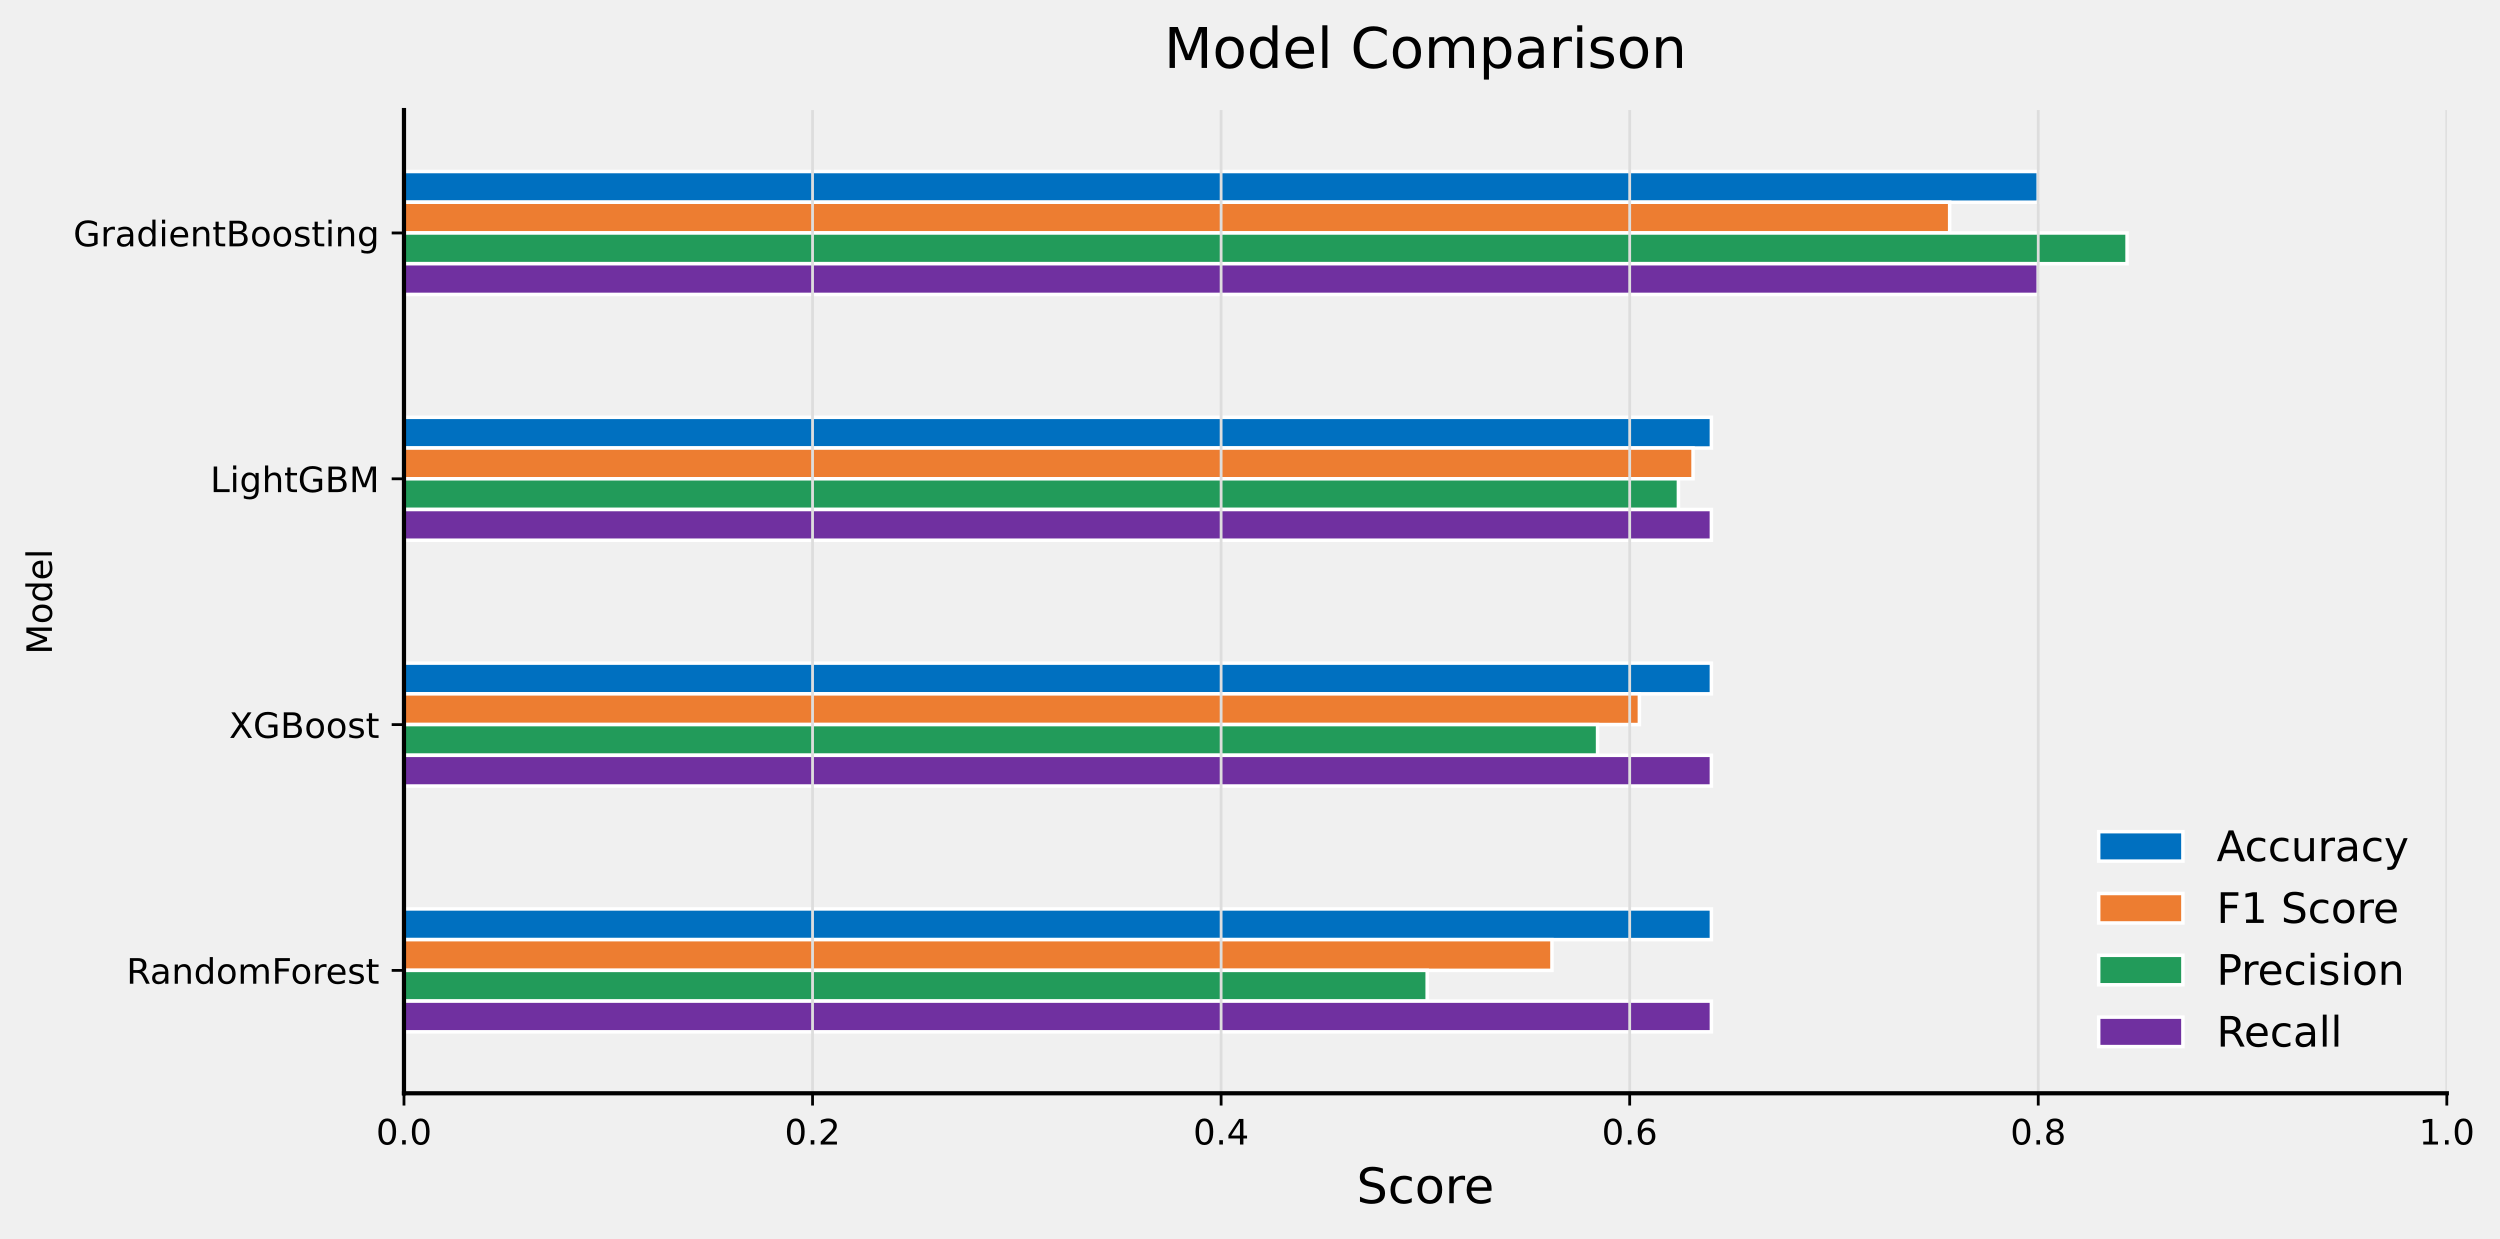
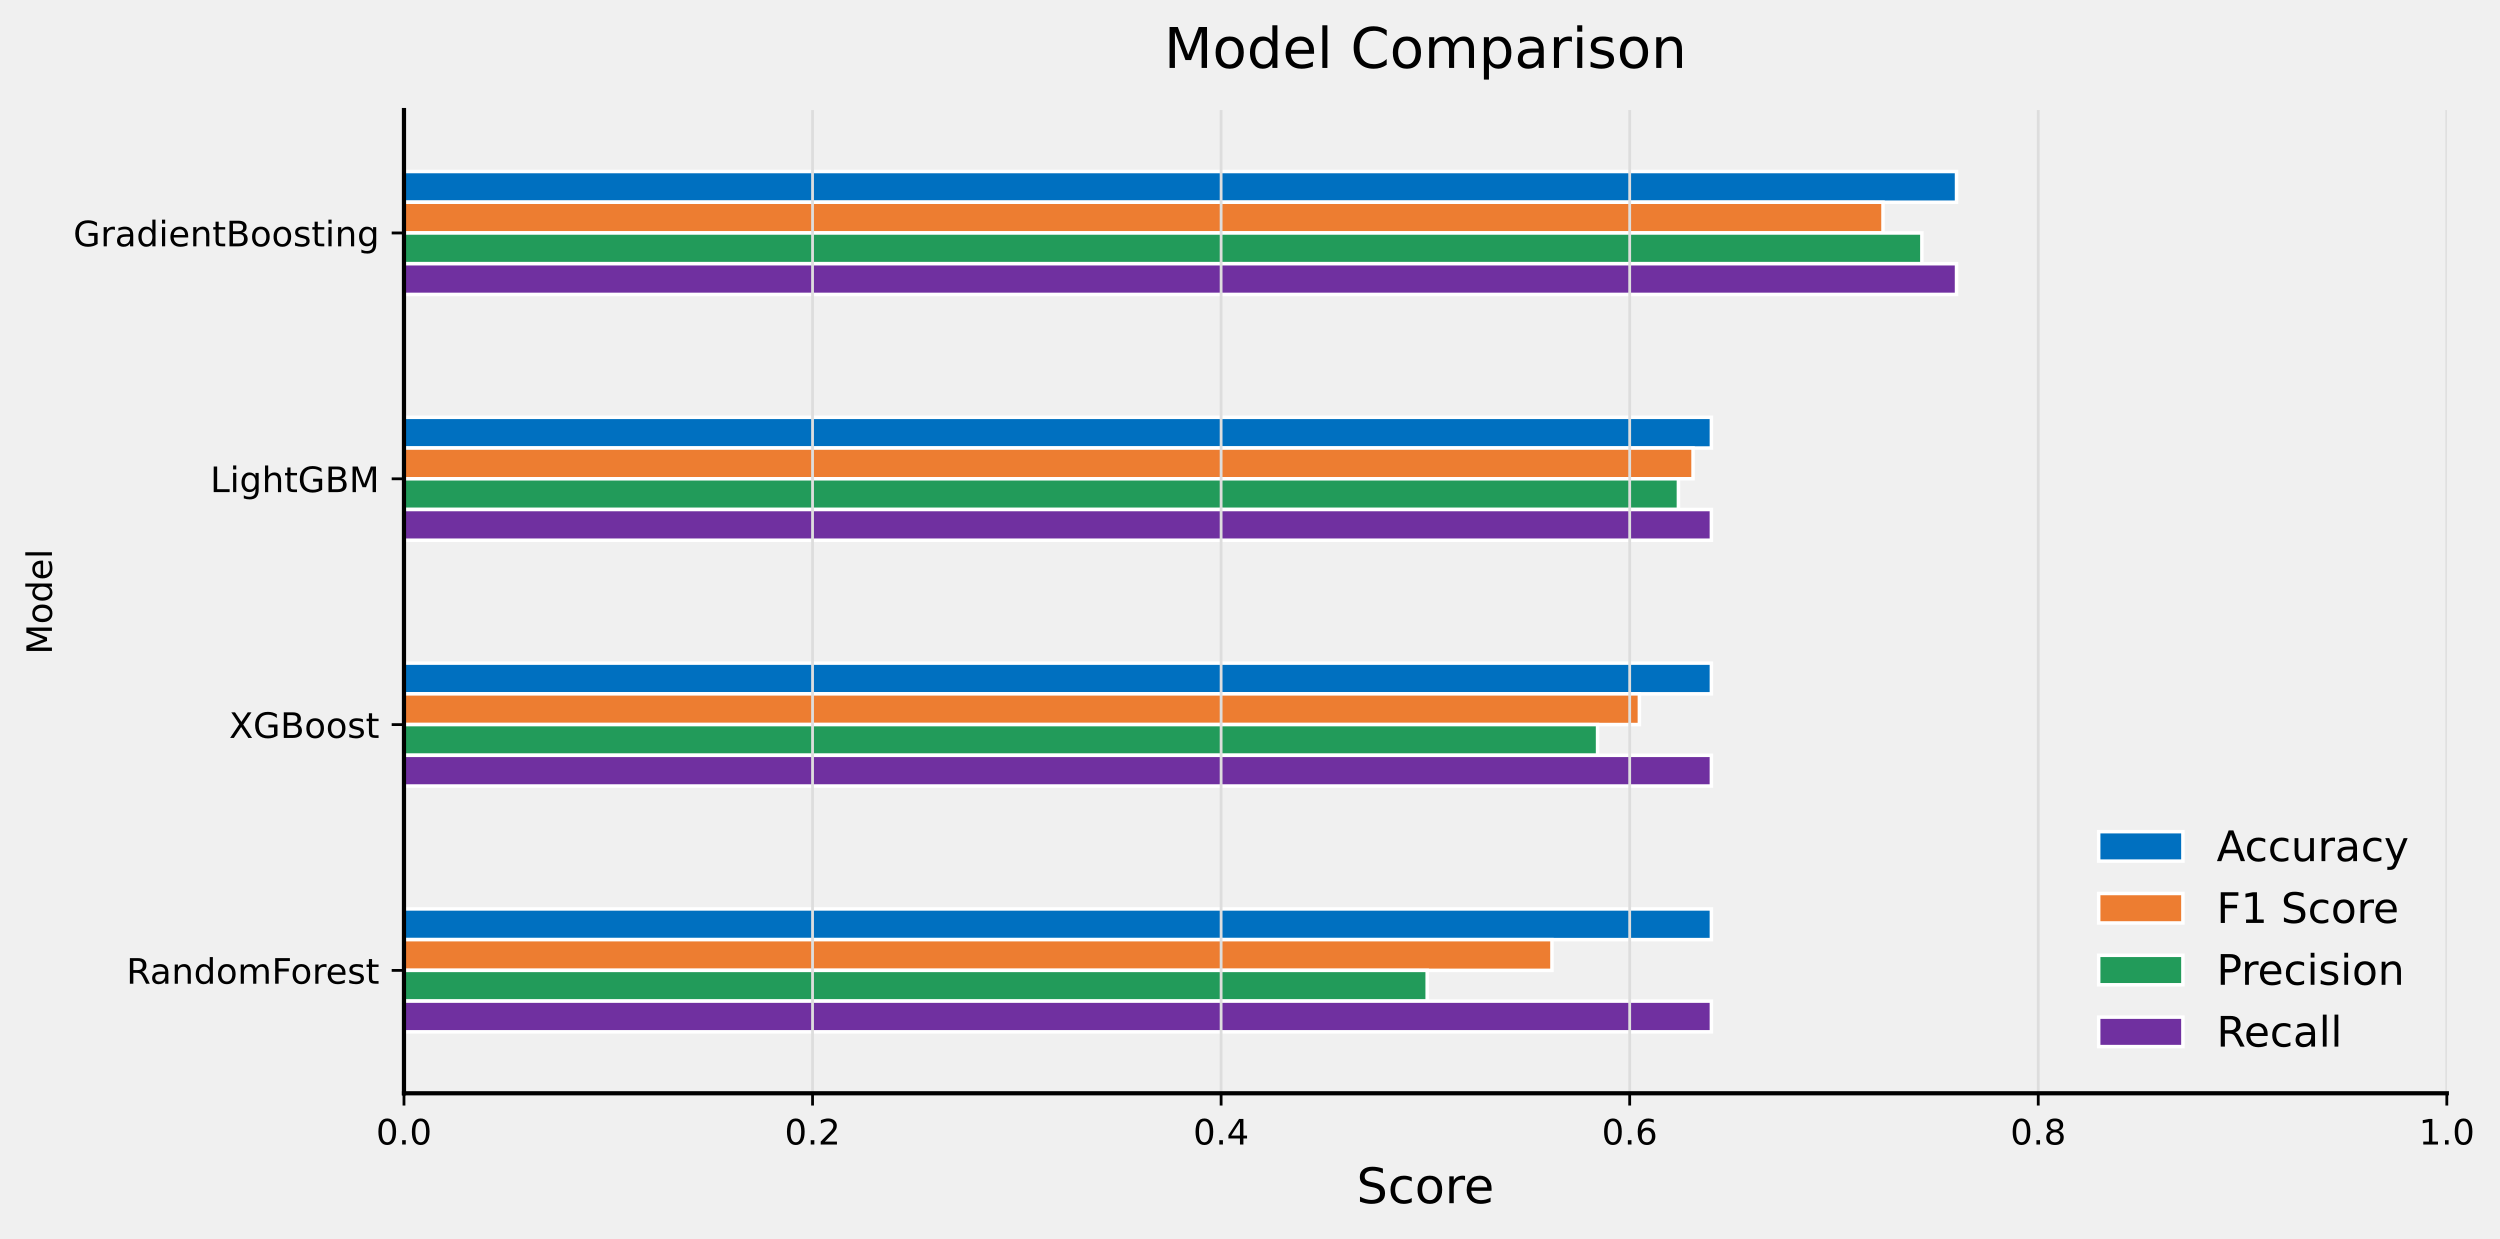
<svg xmlns="http://www.w3.org/2000/svg" xmlns:xlink="http://www.w3.org/1999/xlink" width="712.257pt" height="352.905pt" viewBox="0 0 712.257 352.905" version="1.1">
  <defs>
    <style type="text/css">*{stroke-linejoin: round; stroke-linecap: butt}</style>
  </defs>
  <g id="figure_1">
    <g id="patch_1">
      <path d="M 0 352.905  L 712.257 352.905  L 712.257 0  L 0 0  L 0 352.905  z " style="fill: none" />
    </g>
    <g id="axes_1">
      <g id="patch_2">
        <path d="M 115.095 311.478  L 697.105 311.478  L 697.105 31.358  L 115.095 31.358  L 115.095 311.478  z " style="fill: none" />
      </g>
      <g id="patch_3">
-         <path d="M 115.095 48.865  L 580.703 48.865  L 580.703 57.619  L 115.095 57.619  z " clip-path="url(#p5ecf45a2e2)" style="fill: #0070c0; stroke: #ffffff; stroke-linejoin: miter" />
+         <path d="M 115.095 48.865  L 557.423 48.865  L 557.423 57.619  L 115.095 57.619  z " clip-path="url(#p3039f37ce7)" style="fill: #0070c0; stroke: #ffffff; stroke-linejoin: miter" />
      </g>
      <g id="patch_4">
-         <path d="M 115.095 118.895  L 487.582 118.895  L 487.582 127.649  L 115.095 127.649  z " clip-path="url(#p5ecf45a2e2)" style="fill: #0070c0; stroke: #ffffff; stroke-linejoin: miter" />
+         <path d="M 115.095 118.895  L 487.582 118.895  L 487.582 127.649  L 115.095 127.649  z " clip-path="url(#p3039f37ce7)" style="fill: #0070c0; stroke: #ffffff; stroke-linejoin: miter" />
      </g>
      <g id="patch_5">
-         <path d="M 115.095 188.925  L 487.582 188.925  L 487.582 197.679  L 115.095 197.679  z " clip-path="url(#p5ecf45a2e2)" style="fill: #0070c0; stroke: #ffffff; stroke-linejoin: miter" />
+         <path d="M 115.095 188.925  L 487.582 188.925  L 487.582 197.679  L 115.095 197.679  z " clip-path="url(#p3039f37ce7)" style="fill: #0070c0; stroke: #ffffff; stroke-linejoin: miter" />
      </g>
      <g id="patch_6">
-         <path d="M 115.095 258.955  L 487.582 258.955  L 487.582 267.709  L 115.095 267.709  z " clip-path="url(#p5ecf45a2e2)" style="fill: #0070c0; stroke: #ffffff; stroke-linejoin: miter" />
+         <path d="M 115.095 258.955  L 487.582 258.955  L 487.582 267.709  L 115.095 267.709  z " clip-path="url(#p3039f37ce7)" style="fill: #0070c0; stroke: #ffffff; stroke-linejoin: miter" />
      </g>
      <g id="patch_7">
-         <path d="M 115.095 57.619  L 555.467 57.619  L 555.467 66.373  L 115.095 66.373  z " clip-path="url(#p5ecf45a2e2)" style="fill: #ed7d31; stroke: #ffffff; stroke-linejoin: miter" />
+         <path d="M 115.095 57.619  L 536.471 57.619  L 536.471 66.373  L 115.095 66.373  z " clip-path="url(#p3039f37ce7)" style="fill: #ed7d31; stroke: #ffffff; stroke-linejoin: miter" />
      </g>
      <g id="patch_8">
-         <path d="M 115.095 127.649  L 482.355 127.649  L 482.355 136.403  L 115.095 136.403  z " clip-path="url(#p5ecf45a2e2)" style="fill: #ed7d31; stroke: #ffffff; stroke-linejoin: miter" />
+         <path d="M 115.095 127.649  L 482.355 127.649  L 482.355 136.403  L 115.095 136.403  z " clip-path="url(#p3039f37ce7)" style="fill: #ed7d31; stroke: #ffffff; stroke-linejoin: miter" />
      </g>
      <g id="patch_9">
-         <path d="M 115.095 197.679  L 467.069 197.679  L 467.069 206.433  L 115.095 206.433  z " clip-path="url(#p5ecf45a2e2)" style="fill: #ed7d31; stroke: #ffffff; stroke-linejoin: miter" />
+         <path d="M 115.095 197.679  L 467.069 197.679  L 467.069 206.433  L 115.095 206.433  z " clip-path="url(#p3039f37ce7)" style="fill: #ed7d31; stroke: #ffffff; stroke-linejoin: miter" />
      </g>
      <g id="patch_10">
-         <path d="M 115.095 267.709  L 442.157 267.709  L 442.157 276.462  L 115.095 276.462  z " clip-path="url(#p5ecf45a2e2)" style="fill: #ed7d31; stroke: #ffffff; stroke-linejoin: miter" />
+         <path d="M 115.095 267.709  L 442.157 267.709  L 442.157 276.462  L 115.095 276.462  z " clip-path="url(#p3039f37ce7)" style="fill: #ed7d31; stroke: #ffffff; stroke-linejoin: miter" />
      </g>
      <g id="patch_11">
-         <path d="M 115.095 66.373  L 606.008 66.373  L 606.008 75.126  L 115.095 75.126  z " clip-path="url(#p5ecf45a2e2)" style="fill: #229b5a; stroke: #ffffff; stroke-linejoin: miter" />
+         <path d="M 115.095 66.373  L 547.546 66.373  L 547.546 75.126  L 115.095 75.126  z " clip-path="url(#p3039f37ce7)" style="fill: #229b5a; stroke: #ffffff; stroke-linejoin: miter" />
      </g>
      <g id="patch_12">
-         <path d="M 115.095 136.403  L 478.188 136.403  L 478.188 145.156  L 115.095 145.156  z " clip-path="url(#p5ecf45a2e2)" style="fill: #229b5a; stroke: #ffffff; stroke-linejoin: miter" />
+         <path d="M 115.095 136.403  L 478.188 136.403  L 478.188 145.156  L 115.095 145.156  z " clip-path="url(#p3039f37ce7)" style="fill: #229b5a; stroke: #ffffff; stroke-linejoin: miter" />
      </g>
      <g id="patch_13">
-         <path d="M 115.095 206.433  L 455.155 206.433  L 455.155 215.186  L 115.095 215.186  z " clip-path="url(#p5ecf45a2e2)" style="fill: #229b5a; stroke: #ffffff; stroke-linejoin: miter" />
+         <path d="M 115.095 206.433  L 455.155 206.433  L 455.155 215.186  L 115.095 215.186  z " clip-path="url(#p3039f37ce7)" style="fill: #229b5a; stroke: #ffffff; stroke-linejoin: miter" />
      </g>
      <g id="patch_14">
-         <path d="M 115.095 276.462  L 406.606 276.462  L 406.606 285.216  L 115.095 285.216  z " clip-path="url(#p5ecf45a2e2)" style="fill: #229b5a; stroke: #ffffff; stroke-linejoin: miter" />
+         <path d="M 115.095 276.462  L 406.606 276.462  L 406.606 285.216  L 115.095 285.216  z " clip-path="url(#p3039f37ce7)" style="fill: #229b5a; stroke: #ffffff; stroke-linejoin: miter" />
      </g>
      <g id="patch_15">
-         <path d="M 115.095 75.126  L 580.703 75.126  L 580.703 83.88  L 115.095 83.88  z " clip-path="url(#p5ecf45a2e2)" style="fill: #7030a0; stroke: #ffffff; stroke-linejoin: miter" />
+         <path d="M 115.095 75.126  L 557.423 75.126  L 557.423 83.88  L 115.095 83.88  z " clip-path="url(#p3039f37ce7)" style="fill: #7030a0; stroke: #ffffff; stroke-linejoin: miter" />
      </g>
      <g id="patch_16">
-         <path d="M 115.095 145.156  L 487.582 145.156  L 487.582 153.91  L 115.095 153.91  z " clip-path="url(#p5ecf45a2e2)" style="fill: #7030a0; stroke: #ffffff; stroke-linejoin: miter" />
+         <path d="M 115.095 145.156  L 487.582 145.156  L 487.582 153.91  L 115.095 153.91  z " clip-path="url(#p3039f37ce7)" style="fill: #7030a0; stroke: #ffffff; stroke-linejoin: miter" />
      </g>
      <g id="patch_17">
-         <path d="M 115.095 215.186  L 487.582 215.186  L 487.582 223.94  L 115.095 223.94  z " clip-path="url(#p5ecf45a2e2)" style="fill: #7030a0; stroke: #ffffff; stroke-linejoin: miter" />
+         <path d="M 115.095 215.186  L 487.582 215.186  L 487.582 223.94  L 115.095 223.94  z " clip-path="url(#p3039f37ce7)" style="fill: #7030a0; stroke: #ffffff; stroke-linejoin: miter" />
      </g>
      <g id="patch_18">
-         <path d="M 115.095 285.216  L 487.582 285.216  L 487.582 293.97  L 115.095 293.97  z " clip-path="url(#p5ecf45a2e2)" style="fill: #7030a0; stroke: #ffffff; stroke-linejoin: miter" />
+         <path d="M 115.095 285.216  L 487.582 285.216  L 487.582 293.97  L 115.095 293.97  z " clip-path="url(#p3039f37ce7)" style="fill: #7030a0; stroke: #ffffff; stroke-linejoin: miter" />
      </g>
      <g id="matplotlib.axis_1">
        <g id="xtick_1">
          <g id="line2d_1">
-             <path d="M 115.095 311.478  L 115.095 31.358  " clip-path="url(#p5ecf45a2e2)" style="fill: none; stroke: #dddddd; stroke-width: 0.8; stroke-linecap: square" />
+             <path d="M 115.095 311.478  L 115.095 31.358  " clip-path="url(#p3039f37ce7)" style="fill: none; stroke: #dddddd; stroke-width: 0.8; stroke-linecap: square" />
          </g>
          <g id="line2d_2">
            <defs>
-               <path id="m6cc9270e04" d="M 0 0  L 0 3.5  " style="stroke: #000000; stroke-width: 0.8" />
-             </defs>
-             <g>
-               <use xlink:href="#m6cc9270e04" x="115.095" y="311.478" style="stroke: #000000; stroke-width: 0.8" />
+               <path id="m4740cee146" d="M 0 0  L 0 3.5  " style="stroke: #000000; stroke-width: 0.8" />
+             </defs>
+             <g>
+               <use xlink:href="#m4740cee146" x="115.095" y="311.478" style="stroke: #000000; stroke-width: 0.8" />
            </g>
          </g>
          <g id="text_1">
            <g transform="translate(107.1437 326.0759) scale(0.1 -0.1)">
              <defs>
                <path id="DejaVuSans-30" d="M 2034 4250  Q 1547 4250 1301 3770  Q 1056 3291 1056 2328  Q 1056 1369 1301 889  Q 1547 409 2034 409  Q 2525 409 2770 889  Q 3016 1369 3016 2328  Q 3016 3291 2770 3770  Q 2525 4250 2034 4250  z M 2034 4750  Q 2819 4750 3233 4129  Q 3647 3509 3647 2328  Q 3647 1150 3233 529  Q 2819 -91 2034 -91  Q 1250 -91 836 529  Q 422 1150 422 2328  Q 422 3509 836 4129  Q 1250 4750 2034 4750  z " transform="scale(0.015625)" />
                <path id="DejaVuSans-2e" d="M 684 794  L 1344 794  L 1344 0  L 684 0  L 684 794  z " transform="scale(0.015625)" />
              </defs>
              <use xlink:href="#DejaVuSans-30" />
              <use xlink:href="#DejaVuSans-2e" transform="translate(63.62305 0)" />
              <use xlink:href="#DejaVuSans-30" transform="translate(95.41016 0)" />
            </g>
          </g>
        </g>
        <g id="xtick_2">
          <g id="line2d_3">
-             <path d="M 231.497 311.478  L 231.497 31.358  " clip-path="url(#p5ecf45a2e2)" style="fill: none; stroke: #dddddd; stroke-width: 0.8; stroke-linecap: square" />
+             <path d="M 231.497 311.478  L 231.497 31.358  " clip-path="url(#p3039f37ce7)" style="fill: none; stroke: #dddddd; stroke-width: 0.8; stroke-linecap: square" />
          </g>
          <g id="line2d_4">
            <g>
-               <use xlink:href="#m6cc9270e04" x="231.497" y="311.478" style="stroke: #000000; stroke-width: 0.8" />
+               <use xlink:href="#m4740cee146" x="231.497" y="311.478" style="stroke: #000000; stroke-width: 0.8" />
            </g>
          </g>
          <g id="text_2">
            <g transform="translate(223.5457 326.0759) scale(0.1 -0.1)">
              <defs>
                <path id="DejaVuSans-32" d="M 1228 531  L 3431 531  L 3431 0  L 469 0  L 469 531  Q 828 903 1448 1529  Q 2069 2156 2228 2338  Q 2531 2678 2651 2914  Q 2772 3150 2772 3378  Q 2772 3750 2511 3984  Q 2250 4219 1831 4219  Q 1534 4219 1204 4116  Q 875 4013 500 3803  L 500 4441  Q 881 4594 1212 4672  Q 1544 4750 1819 4750  Q 2544 4750 2975 4387  Q 3406 4025 3406 3419  Q 3406 3131 3298 2873  Q 3191 2616 2906 2266  Q 2828 2175 2409 1742  Q 1991 1309 1228 531  z " transform="scale(0.015625)" />
              </defs>
              <use xlink:href="#DejaVuSans-30" />
              <use xlink:href="#DejaVuSans-2e" transform="translate(63.62305 0)" />
              <use xlink:href="#DejaVuSans-32" transform="translate(95.41016 0)" />
            </g>
          </g>
        </g>
        <g id="xtick_3">
          <g id="line2d_5">
-             <path d="M 347.899 311.478  L 347.899 31.358  " clip-path="url(#p5ecf45a2e2)" style="fill: none; stroke: #dddddd; stroke-width: 0.8; stroke-linecap: square" />
+             <path d="M 347.899 311.478  L 347.899 31.358  " clip-path="url(#p3039f37ce7)" style="fill: none; stroke: #dddddd; stroke-width: 0.8; stroke-linecap: square" />
          </g>
          <g id="line2d_6">
            <g>
-               <use xlink:href="#m6cc9270e04" x="347.899" y="311.478" style="stroke: #000000; stroke-width: 0.8" />
+               <use xlink:href="#m4740cee146" x="347.899" y="311.478" style="stroke: #000000; stroke-width: 0.8" />
            </g>
          </g>
          <g id="text_3">
            <g transform="translate(339.9477 326.0759) scale(0.1 -0.1)">
              <defs>
                <path id="DejaVuSans-34" d="M 2419 4116  L 825 1625  L 2419 1625  L 2419 4116  z M 2253 4666  L 3047 4666  L 3047 1625  L 3713 1625  L 3713 1100  L 3047 1100  L 3047 0  L 2419 0  L 2419 1100  L 313 1100  L 313 1709  L 2253 4666  z " transform="scale(0.015625)" />
              </defs>
              <use xlink:href="#DejaVuSans-30" />
              <use xlink:href="#DejaVuSans-2e" transform="translate(63.62305 0)" />
              <use xlink:href="#DejaVuSans-34" transform="translate(95.41016 0)" />
            </g>
          </g>
        </g>
        <g id="xtick_4">
          <g id="line2d_7">
-             <path d="M 464.301 311.478  L 464.301 31.358  " clip-path="url(#p5ecf45a2e2)" style="fill: none; stroke: #dddddd; stroke-width: 0.8; stroke-linecap: square" />
+             <path d="M 464.301 311.478  L 464.301 31.358  " clip-path="url(#p3039f37ce7)" style="fill: none; stroke: #dddddd; stroke-width: 0.8; stroke-linecap: square" />
          </g>
          <g id="line2d_8">
            <g>
-               <use xlink:href="#m6cc9270e04" x="464.301" y="311.478" style="stroke: #000000; stroke-width: 0.8" />
+               <use xlink:href="#m4740cee146" x="464.301" y="311.478" style="stroke: #000000; stroke-width: 0.8" />
            </g>
          </g>
          <g id="text_4">
            <g transform="translate(456.3497 326.0759) scale(0.1 -0.1)">
              <defs>
                <path id="DejaVuSans-36" d="M 2113 2584  Q 1688 2584 1439 2293  Q 1191 2003 1191 1497  Q 1191 994 1439 701  Q 1688 409 2113 409  Q 2538 409 2786 701  Q 3034 994 3034 1497  Q 3034 2003 2786 2293  Q 2538 2584 2113 2584  z M 3366 4563  L 3366 3988  Q 3128 4100 2886 4159  Q 2644 4219 2406 4219  Q 1781 4219 1451 3797  Q 1122 3375 1075 2522  Q 1259 2794 1537 2939  Q 1816 3084 2150 3084  Q 2853 3084 3261 2657  Q 3669 2231 3669 1497  Q 3669 778 3244 343  Q 2819 -91 2113 -91  Q 1303 -91 875 529  Q 447 1150 447 2328  Q 447 3434 972 4092  Q 1497 4750 2381 4750  Q 2619 4750 2861 4703  Q 3103 4656 3366 4563  z " transform="scale(0.015625)" />
              </defs>
              <use xlink:href="#DejaVuSans-30" />
              <use xlink:href="#DejaVuSans-2e" transform="translate(63.62305 0)" />
              <use xlink:href="#DejaVuSans-36" transform="translate(95.41016 0)" />
            </g>
          </g>
        </g>
        <g id="xtick_5">
          <g id="line2d_9">
-             <path d="M 580.703 311.478  L 580.703 31.358  " clip-path="url(#p5ecf45a2e2)" style="fill: none; stroke: #dddddd; stroke-width: 0.8; stroke-linecap: square" />
+             <path d="M 580.703 311.478  L 580.703 31.358  " clip-path="url(#p3039f37ce7)" style="fill: none; stroke: #dddddd; stroke-width: 0.8; stroke-linecap: square" />
          </g>
          <g id="line2d_10">
            <g>
-               <use xlink:href="#m6cc9270e04" x="580.703" y="311.478" style="stroke: #000000; stroke-width: 0.8" />
+               <use xlink:href="#m4740cee146" x="580.703" y="311.478" style="stroke: #000000; stroke-width: 0.8" />
            </g>
          </g>
          <g id="text_5">
            <g transform="translate(572.7518 326.0759) scale(0.1 -0.1)">
              <defs>
                <path id="DejaVuSans-38" d="M 2034 2216  Q 1584 2216 1326 1975  Q 1069 1734 1069 1313  Q 1069 891 1326 650  Q 1584 409 2034 409  Q 2484 409 2743 651  Q 3003 894 3003 1313  Q 3003 1734 2745 1975  Q 2488 2216 2034 2216  z M 1403 2484  Q 997 2584 770 2862  Q 544 3141 544 3541  Q 544 4100 942 4425  Q 1341 4750 2034 4750  Q 2731 4750 3128 4425  Q 3525 4100 3525 3541  Q 3525 3141 3298 2862  Q 3072 2584 2669 2484  Q 3125 2378 3379 2068  Q 3634 1759 3634 1313  Q 3634 634 3220 271  Q 2806 -91 2034 -91  Q 1263 -91 848 271  Q 434 634 434 1313  Q 434 1759 690 2068  Q 947 2378 1403 2484  z M 1172 3481  Q 1172 3119 1398 2916  Q 1625 2713 2034 2713  Q 2441 2713 2670 2916  Q 2900 3119 2900 3481  Q 2900 3844 2670 4047  Q 2441 4250 2034 4250  Q 1625 4250 1398 4047  Q 1172 3844 1172 3481  z " transform="scale(0.015625)" />
              </defs>
              <use xlink:href="#DejaVuSans-30" />
              <use xlink:href="#DejaVuSans-2e" transform="translate(63.62305 0)" />
              <use xlink:href="#DejaVuSans-38" transform="translate(95.41016 0)" />
            </g>
          </g>
        </g>
        <g id="xtick_6">
          <g id="line2d_11">
-             <path d="M 697.105 311.478  L 697.105 31.358  " clip-path="url(#p5ecf45a2e2)" style="fill: none; stroke: #dddddd; stroke-width: 0.8; stroke-linecap: square" />
+             <path d="M 697.105 311.478  L 697.105 31.358  " clip-path="url(#p3039f37ce7)" style="fill: none; stroke: #dddddd; stroke-width: 0.8; stroke-linecap: square" />
          </g>
          <g id="line2d_12">
            <g>
-               <use xlink:href="#m6cc9270e04" x="697.105" y="311.478" style="stroke: #000000; stroke-width: 0.8" />
+               <use xlink:href="#m4740cee146" x="697.105" y="311.478" style="stroke: #000000; stroke-width: 0.8" />
            </g>
          </g>
          <g id="text_6">
            <g transform="translate(689.1537 326.0759) scale(0.1 -0.1)">
              <defs>
                <path id="DejaVuSans-31" d="M 794 531  L 1825 531  L 1825 4091  L 703 3866  L 703 4441  L 1819 4666  L 2450 4666  L 2450 531  L 3481 531  L 3481 0  L 794 0  L 794 531  z " transform="scale(0.015625)" />
              </defs>
              <use xlink:href="#DejaVuSans-31" />
              <use xlink:href="#DejaVuSans-2e" transform="translate(63.62305 0)" />
              <use xlink:href="#DejaVuSans-30" transform="translate(95.41016 0)" />
            </g>
          </g>
        </g>
        <g id="text_7">
          <g transform="translate(386.497 342.7934) scale(0.14 -0.14)">
            <defs>
              <path id="DejaVuSans-53" d="M 3425 4513  L 3425 3897  Q 3066 4069 2747 4153  Q 2428 4238 2131 4238  Q 1616 4238 1336 4038  Q 1056 3838 1056 3469  Q 1056 3159 1242 3001  Q 1428 2844 1947 2747  L 2328 2669  Q 3034 2534 3370 2195  Q 3706 1856 3706 1288  Q 3706 609 3251 259  Q 2797 -91 1919 -91  Q 1588 -91 1214 -16  Q 841 59 441 206  L 441 856  Q 825 641 1194 531  Q 1563 422 1919 422  Q 2459 422 2753 634  Q 3047 847 3047 1241  Q 3047 1584 2836 1778  Q 2625 1972 2144 2069  L 1759 2144  Q 1053 2284 737 2584  Q 422 2884 422 3419  Q 422 4038 858 4394  Q 1294 4750 2059 4750  Q 2388 4750 2728 4690  Q 3069 4631 3425 4513  z " transform="scale(0.015625)" />
              <path id="DejaVuSans-63" d="M 3122 3366  L 3122 2828  Q 2878 2963 2633 3030  Q 2388 3097 2138 3097  Q 1578 3097 1268 2742  Q 959 2388 959 1747  Q 959 1106 1268 751  Q 1578 397 2138 397  Q 2388 397 2633 464  Q 2878 531 3122 666  L 3122 134  Q 2881 22 2623 -34  Q 2366 -91 2075 -91  Q 1284 -91 818 406  Q 353 903 353 1747  Q 353 2603 823 3093  Q 1294 3584 2113 3584  Q 2378 3584 2631 3529  Q 2884 3475 3122 3366  z " transform="scale(0.015625)" />
              <path id="DejaVuSans-6f" d="M 1959 3097  Q 1497 3097 1228 2736  Q 959 2375 959 1747  Q 959 1119 1226 758  Q 1494 397 1959 397  Q 2419 397 2687 759  Q 2956 1122 2956 1747  Q 2956 2369 2687 2733  Q 2419 3097 1959 3097  z M 1959 3584  Q 2709 3584 3137 3096  Q 3566 2609 3566 1747  Q 3566 888 3137 398  Q 2709 -91 1959 -91  Q 1206 -91 779 398  Q 353 888 353 1747  Q 353 2609 779 3096  Q 1206 3584 1959 3584  z " transform="scale(0.015625)" />
              <path id="DejaVuSans-72" d="M 2631 2963  Q 2534 3019 2420 3045  Q 2306 3072 2169 3072  Q 1681 3072 1420 2755  Q 1159 2438 1159 1844  L 1159 0  L 581 0  L 581 3500  L 1159 3500  L 1159 2956  Q 1341 3275 1631 3429  Q 1922 3584 2338 3584  Q 2397 3584 2469 3576  Q 2541 3569 2628 3553  L 2631 2963  z " transform="scale(0.015625)" />
              <path id="DejaVuSans-65" d="M 3597 1894  L 3597 1613  L 953 1613  Q 991 1019 1311 708  Q 1631 397 2203 397  Q 2534 397 2845 478  Q 3156 559 3463 722  L 3463 178  Q 3153 47 2828 -22  Q 2503 -91 2169 -91  Q 1331 -91 842 396  Q 353 884 353 1716  Q 353 2575 817 3079  Q 1281 3584 2069 3584  Q 2775 3584 3186 3129  Q 3597 2675 3597 1894  z M 3022 2063  Q 3016 2534 2758 2815  Q 2500 3097 2075 3097  Q 1594 3097 1305 2825  Q 1016 2553 972 2059  L 3022 2063  z " transform="scale(0.015625)" />
            </defs>
            <use xlink:href="#DejaVuSans-53" />
            <use xlink:href="#DejaVuSans-63" transform="translate(63.47656 0)" />
            <use xlink:href="#DejaVuSans-6f" transform="translate(118.457 0)" />
            <use xlink:href="#DejaVuSans-72" transform="translate(179.6387 0)" />
            <use xlink:href="#DejaVuSans-65" transform="translate(218.502 0)" />
          </g>
        </g>
      </g>
      <g id="matplotlib.axis_2">
        <g id="ytick_1">
          <g id="line2d_13">
            <defs>
-               <path id="me42c9deecc" d="M 0 0  L -3.5 0  " style="stroke: #000000; stroke-width: 0.8" />
-             </defs>
-             <g>
-               <use xlink:href="#me42c9deecc" x="115.095" y="66.373" style="stroke: #000000; stroke-width: 0.8" />
+               <path id="m7111bbebe8" d="M 0 0  L -3.5 0  " style="stroke: #000000; stroke-width: 0.8" />
+             </defs>
+             <g>
+               <use xlink:href="#m7111bbebe8" x="115.095" y="66.373" style="stroke: #000000; stroke-width: 0.8" />
            </g>
          </g>
          <g id="text_8">
            <g transform="translate(20.87813 70.17172) scale(0.1 -0.1)">
              <defs>
                <path id="DejaVuSans-47" d="M 3809 666  L 3809 1919  L 2778 1919  L 2778 2438  L 4434 2438  L 4434 434  Q 4069 175 3628 42  Q 3188 -91 2688 -91  Q 1594 -91 976 548  Q 359 1188 359 2328  Q 359 3472 976 4111  Q 1594 4750 2688 4750  Q 3144 4750 3555 4637  Q 3966 4525 4313 4306  L 4313 3634  Q 3963 3931 3569 4081  Q 3175 4231 2741 4231  Q 1884 4231 1454 3753  Q 1025 3275 1025 2328  Q 1025 1384 1454 906  Q 1884 428 2741 428  Q 3075 428 3337 486  Q 3600 544 3809 666  z " transform="scale(0.015625)" />
                <path id="DejaVuSans-61" d="M 2194 1759  Q 1497 1759 1228 1600  Q 959 1441 959 1056  Q 959 750 1161 570  Q 1363 391 1709 391  Q 2188 391 2477 730  Q 2766 1069 2766 1631  L 2766 1759  L 2194 1759  z M 3341 1997  L 3341 0  L 2766 0  L 2766 531  Q 2569 213 2275 61  Q 1981 -91 1556 -91  Q 1019 -91 701 211  Q 384 513 384 1019  Q 384 1609 779 1909  Q 1175 2209 1959 2209  L 2766 2209  L 2766 2266  Q 2766 2663 2505 2880  Q 2244 3097 1772 3097  Q 1472 3097 1187 3025  Q 903 2953 641 2809  L 641 3341  Q 956 3463 1253 3523  Q 1550 3584 1831 3584  Q 2591 3584 2966 3190  Q 3341 2797 3341 1997  z " transform="scale(0.015625)" />
                <path id="DejaVuSans-64" d="M 2906 2969  L 2906 4863  L 3481 4863  L 3481 0  L 2906 0  L 2906 525  Q 2725 213 2448 61  Q 2172 -91 1784 -91  Q 1150 -91 751 415  Q 353 922 353 1747  Q 353 2572 751 3078  Q 1150 3584 1784 3584  Q 2172 3584 2448 3432  Q 2725 3281 2906 2969  z M 947 1747  Q 947 1113 1208 752  Q 1469 391 1925 391  Q 2381 391 2643 752  Q 2906 1113 2906 1747  Q 2906 2381 2643 2742  Q 2381 3103 1925 3103  Q 1469 3103 1208 2742  Q 947 2381 947 1747  z " transform="scale(0.015625)" />
                <path id="DejaVuSans-69" d="M 603 3500  L 1178 3500  L 1178 0  L 603 0  L 603 3500  z M 603 4863  L 1178 4863  L 1178 4134  L 603 4134  L 603 4863  z " transform="scale(0.015625)" />
                <path id="DejaVuSans-6e" d="M 3513 2113  L 3513 0  L 2938 0  L 2938 2094  Q 2938 2591 2744 2837  Q 2550 3084 2163 3084  Q 1697 3084 1428 2787  Q 1159 2491 1159 1978  L 1159 0  L 581 0  L 581 3500  L 1159 3500  L 1159 2956  Q 1366 3272 1645 3428  Q 1925 3584 2291 3584  Q 2894 3584 3203 3211  Q 3513 2838 3513 2113  z " transform="scale(0.015625)" />
                <path id="DejaVuSans-74" d="M 1172 4494  L 1172 3500  L 2356 3500  L 2356 3053  L 1172 3053  L 1172 1153  Q 1172 725 1289 603  Q 1406 481 1766 481  L 2356 481  L 2356 0  L 1766 0  Q 1100 0 847 248  Q 594 497 594 1153  L 594 3053  L 172 3053  L 172 3500  L 594 3500  L 594 4494  L 1172 4494  z " transform="scale(0.015625)" />
                <path id="DejaVuSans-42" d="M 1259 2228  L 1259 519  L 2272 519  Q 2781 519 3026 730  Q 3272 941 3272 1375  Q 3272 1813 3026 2020  Q 2781 2228 2272 2228  L 1259 2228  z M 1259 4147  L 1259 2741  L 2194 2741  Q 2656 2741 2882 2914  Q 3109 3088 3109 3444  Q 3109 3797 2882 3972  Q 2656 4147 2194 4147  L 1259 4147  z M 628 4666  L 2241 4666  Q 2963 4666 3353 4366  Q 3744 4066 3744 3513  Q 3744 3084 3544 2831  Q 3344 2578 2956 2516  Q 3422 2416 3680 2098  Q 3938 1781 3938 1306  Q 3938 681 3513 340  Q 3088 0 2303 0  L 628 0  L 628 4666  z " transform="scale(0.015625)" />
                <path id="DejaVuSans-73" d="M 2834 3397  L 2834 2853  Q 2591 2978 2328 3040  Q 2066 3103 1784 3103  Q 1356 3103 1142 2972  Q 928 2841 928 2578  Q 928 2378 1081 2264  Q 1234 2150 1697 2047  L 1894 2003  Q 2506 1872 2764 1633  Q 3022 1394 3022 966  Q 3022 478 2636 193  Q 2250 -91 1575 -91  Q 1294 -91 989 -36  Q 684 19 347 128  L 347 722  Q 666 556 975 473  Q 1284 391 1588 391  Q 1994 391 2212 530  Q 2431 669 2431 922  Q 2431 1156 2273 1281  Q 2116 1406 1581 1522  L 1381 1569  Q 847 1681 609 1914  Q 372 2147 372 2553  Q 372 3047 722 3315  Q 1072 3584 1716 3584  Q 2034 3584 2315 3537  Q 2597 3491 2834 3397  z " transform="scale(0.015625)" />
                <path id="DejaVuSans-67" d="M 2906 1791  Q 2906 2416 2648 2759  Q 2391 3103 1925 3103  Q 1463 3103 1205 2759  Q 947 2416 947 1791  Q 947 1169 1205 825  Q 1463 481 1925 481  Q 2391 481 2648 825  Q 2906 1169 2906 1791  z M 3481 434  Q 3481 -459 3084 -895  Q 2688 -1331 1869 -1331  Q 1566 -1331 1297 -1286  Q 1028 -1241 775 -1147  L 775 -588  Q 1028 -725 1275 -790  Q 1522 -856 1778 -856  Q 2344 -856 2625 -561  Q 2906 -266 2906 331  L 2906 616  Q 2728 306 2450 153  Q 2172 0 1784 0  Q 1141 0 747 490  Q 353 981 353 1791  Q 353 2603 747 3093  Q 1141 3584 1784 3584  Q 2172 3584 2450 3431  Q 2728 3278 2906 2969  L 2906 3500  L 3481 3500  L 3481 434  z " transform="scale(0.015625)" />
              </defs>
              <use xlink:href="#DejaVuSans-47" />
              <use xlink:href="#DejaVuSans-72" transform="translate(77.49023 0)" />
              <use xlink:href="#DejaVuSans-61" transform="translate(118.6035 0)" />
              <use xlink:href="#DejaVuSans-64" transform="translate(179.8828 0)" />
              <use xlink:href="#DejaVuSans-69" transform="translate(243.3594 0)" />
              <use xlink:href="#DejaVuSans-65" transform="translate(271.1426 0)" />
              <use xlink:href="#DejaVuSans-6e" transform="translate(332.666 0)" />
              <use xlink:href="#DejaVuSans-74" transform="translate(396.0449 0)" />
              <use xlink:href="#DejaVuSans-42" transform="translate(435.2539 0)" />
              <use xlink:href="#DejaVuSans-6f" transform="translate(503.8574 0)" />
              <use xlink:href="#DejaVuSans-6f" transform="translate(565.0391 0)" />
              <use xlink:href="#DejaVuSans-73" transform="translate(626.2207 0)" />
              <use xlink:href="#DejaVuSans-74" transform="translate(678.3203 0)" />
              <use xlink:href="#DejaVuSans-69" transform="translate(717.5293 0)" />
              <use xlink:href="#DejaVuSans-6e" transform="translate(745.3125 0)" />
              <use xlink:href="#DejaVuSans-67" transform="translate(808.6914 0)" />
            </g>
          </g>
        </g>
        <g id="ytick_2">
          <g id="line2d_14">
            <g>
-               <use xlink:href="#me42c9deecc" x="115.095" y="136.403" style="stroke: #000000; stroke-width: 0.8" />
+               <use xlink:href="#m7111bbebe8" x="115.095" y="136.403" style="stroke: #000000; stroke-width: 0.8" />
            </g>
          </g>
          <g id="text_9">
            <g transform="translate(59.90156 140.2017) scale(0.1 -0.1)">
              <defs>
                <path id="DejaVuSans-4c" d="M 628 4666  L 1259 4666  L 1259 531  L 3531 531  L 3531 0  L 628 0  L 628 4666  z " transform="scale(0.015625)" />
                <path id="DejaVuSans-68" d="M 3513 2113  L 3513 0  L 2938 0  L 2938 2094  Q 2938 2591 2744 2837  Q 2550 3084 2163 3084  Q 1697 3084 1428 2787  Q 1159 2491 1159 1978  L 1159 0  L 581 0  L 581 4863  L 1159 4863  L 1159 2956  Q 1366 3272 1645 3428  Q 1925 3584 2291 3584  Q 2894 3584 3203 3211  Q 3513 2838 3513 2113  z " transform="scale(0.015625)" />
                <path id="DejaVuSans-4d" d="M 628 4666  L 1569 4666  L 2759 1491  L 3956 4666  L 4897 4666  L 4897 0  L 4281 0  L 4281 4097  L 3078 897  L 2444 897  L 1241 4097  L 1241 0  L 628 0  L 628 4666  z " transform="scale(0.015625)" />
              </defs>
              <use xlink:href="#DejaVuSans-4c" />
              <use xlink:href="#DejaVuSans-69" transform="translate(55.71289 0)" />
              <use xlink:href="#DejaVuSans-67" transform="translate(83.49609 0)" />
              <use xlink:href="#DejaVuSans-68" transform="translate(146.9727 0)" />
              <use xlink:href="#DejaVuSans-74" transform="translate(210.3516 0)" />
              <use xlink:href="#DejaVuSans-47" transform="translate(249.5605 0)" />
              <use xlink:href="#DejaVuSans-42" transform="translate(327.0508 0)" />
              <use xlink:href="#DejaVuSans-4d" transform="translate(395.6543 0)" />
            </g>
          </g>
        </g>
        <g id="ytick_3">
          <g id="line2d_15">
            <g>
-               <use xlink:href="#me42c9deecc" x="115.095" y="206.433" style="stroke: #000000; stroke-width: 0.8" />
+               <use xlink:href="#m7111bbebe8" x="115.095" y="206.433" style="stroke: #000000; stroke-width: 0.8" />
            </g>
          </g>
          <g id="text_10">
            <g transform="translate(65.26875 210.2317) scale(0.1 -0.1)">
              <defs>
                <path id="DejaVuSans-58" d="M 403 4666  L 1081 4666  L 2241 2931  L 3406 4666  L 4084 4666  L 2584 2425  L 4184 0  L 3506 0  L 2194 1984  L 872 0  L 191 0  L 1856 2491  L 403 4666  z " transform="scale(0.015625)" />
              </defs>
              <use xlink:href="#DejaVuSans-58" />
              <use xlink:href="#DejaVuSans-47" transform="translate(68.50586 0)" />
              <use xlink:href="#DejaVuSans-42" transform="translate(145.9961 0)" />
              <use xlink:href="#DejaVuSans-6f" transform="translate(214.5996 0)" />
              <use xlink:href="#DejaVuSans-6f" transform="translate(275.7812 0)" />
              <use xlink:href="#DejaVuSans-73" transform="translate(336.9629 0)" />
              <use xlink:href="#DejaVuSans-74" transform="translate(389.0625 0)" />
            </g>
          </g>
        </g>
        <g id="ytick_4">
          <g id="line2d_16">
            <g>
-               <use xlink:href="#me42c9deecc" x="115.095" y="276.462" style="stroke: #000000; stroke-width: 0.8" />
+               <use xlink:href="#m7111bbebe8" x="115.095" y="276.462" style="stroke: #000000; stroke-width: 0.8" />
            </g>
          </g>
          <g id="text_11">
            <g transform="translate(36.02188 280.2617) scale(0.1 -0.1)">
              <defs>
                <path id="DejaVuSans-52" d="M 2841 2188  Q 3044 2119 3236 1894  Q 3428 1669 3622 1275  L 4263 0  L 3584 0  L 2988 1197  Q 2756 1666 2539 1819  Q 2322 1972 1947 1972  L 1259 1972  L 1259 0  L 628 0  L 628 4666  L 2053 4666  Q 2853 4666 3247 4331  Q 3641 3997 3641 3322  Q 3641 2881 3436 2590  Q 3231 2300 2841 2188  z M 1259 4147  L 1259 2491  L 2053 2491  Q 2509 2491 2742 2702  Q 2975 2913 2975 3322  Q 2975 3731 2742 3939  Q 2509 4147 2053 4147  L 1259 4147  z " transform="scale(0.015625)" />
                <path id="DejaVuSans-6d" d="M 3328 2828  Q 3544 3216 3844 3400  Q 4144 3584 4550 3584  Q 5097 3584 5394 3201  Q 5691 2819 5691 2113  L 5691 0  L 5113 0  L 5113 2094  Q 5113 2597 4934 2840  Q 4756 3084 4391 3084  Q 3944 3084 3684 2787  Q 3425 2491 3425 1978  L 3425 0  L 2847 0  L 2847 2094  Q 2847 2600 2669 2842  Q 2491 3084 2119 3084  Q 1678 3084 1418 2786  Q 1159 2488 1159 1978  L 1159 0  L 581 0  L 581 3500  L 1159 3500  L 1159 2956  Q 1356 3278 1631 3431  Q 1906 3584 2284 3584  Q 2666 3584 2933 3390  Q 3200 3197 3328 2828  z " transform="scale(0.015625)" />
                <path id="DejaVuSans-46" d="M 628 4666  L 3309 4666  L 3309 4134  L 1259 4134  L 1259 2759  L 3109 2759  L 3109 2228  L 1259 2228  L 1259 0  L 628 0  L 628 4666  z " transform="scale(0.015625)" />
              </defs>
              <use xlink:href="#DejaVuSans-52" />
              <use xlink:href="#DejaVuSans-61" transform="translate(67.23242 0)" />
              <use xlink:href="#DejaVuSans-6e" transform="translate(128.5117 0)" />
              <use xlink:href="#DejaVuSans-64" transform="translate(191.8906 0)" />
              <use xlink:href="#DejaVuSans-6f" transform="translate(255.3672 0)" />
              <use xlink:href="#DejaVuSans-6d" transform="translate(316.5488 0)" />
              <use xlink:href="#DejaVuSans-46" transform="translate(413.9609 0)" />
              <use xlink:href="#DejaVuSans-6f" transform="translate(467.8555 0)" />
              <use xlink:href="#DejaVuSans-72" transform="translate(529.0371 0)" />
              <use xlink:href="#DejaVuSans-65" transform="translate(567.9004 0)" />
              <use xlink:href="#DejaVuSans-73" transform="translate(629.4238 0)" />
              <use xlink:href="#DejaVuSans-74" transform="translate(681.5234 0)" />
            </g>
          </g>
        </g>
        <g id="text_12">
          <g transform="translate(14.79844 186.4308) rotate(-90) scale(0.1 -0.1)">
            <defs>
              <path id="DejaVuSans-6c" d="M 603 4863  L 1178 4863  L 1178 0  L 603 0  L 603 4863  z " transform="scale(0.015625)" />
            </defs>
            <use xlink:href="#DejaVuSans-4d" />
            <use xlink:href="#DejaVuSans-6f" transform="translate(86.2793 0)" />
            <use xlink:href="#DejaVuSans-64" transform="translate(147.4609 0)" />
            <use xlink:href="#DejaVuSans-65" transform="translate(210.9375 0)" />
            <use xlink:href="#DejaVuSans-6c" transform="translate(272.4609 0)" />
          </g>
        </g>
      </g>
      <g id="patch_19">
        <path d="M 115.095 311.478  L 115.095 31.358  " style="fill: none; stroke: #000000; stroke-width: 1.2; stroke-linejoin: miter; stroke-linecap: square" />
      </g>
      <g id="patch_20">
        <path d="M 115.095 311.478  L 697.105 311.478  " style="fill: none; stroke: #000000; stroke-width: 1.2; stroke-linejoin: miter; stroke-linecap: square" />
      </g>
      <g id="text_13">
        <g transform="translate(331.6378 19.3575) scale(0.16 -0.16)">
          <defs>
            <path id="DejaVuSans-20" transform="scale(0.015625)" />
            <path id="DejaVuSans-43" d="M 4122 4306  L 4122 3641  Q 3803 3938 3442 4084  Q 3081 4231 2675 4231  Q 1875 4231 1450 3742  Q 1025 3253 1025 2328  Q 1025 1406 1450 917  Q 1875 428 2675 428  Q 3081 428 3442 575  Q 3803 722 4122 1019  L 4122 359  Q 3791 134 3420 21  Q 3050 -91 2638 -91  Q 1578 -91 968 557  Q 359 1206 359 2328  Q 359 3453 968 4101  Q 1578 4750 2638 4750  Q 3056 4750 3426 4639  Q 3797 4528 4122 4306  z " transform="scale(0.015625)" />
            <path id="DejaVuSans-70" d="M 1159 525  L 1159 -1331  L 581 -1331  L 581 3500  L 1159 3500  L 1159 2969  Q 1341 3281 1617 3432  Q 1894 3584 2278 3584  Q 2916 3584 3314 3078  Q 3713 2572 3713 1747  Q 3713 922 3314 415  Q 2916 -91 2278 -91  Q 1894 -91 1617 61  Q 1341 213 1159 525  z M 3116 1747  Q 3116 2381 2855 2742  Q 2594 3103 2138 3103  Q 1681 3103 1420 2742  Q 1159 2381 1159 1747  Q 1159 1113 1420 752  Q 1681 391 2138 391  Q 2594 391 2855 752  Q 3116 1113 3116 1747  z " transform="scale(0.015625)" />
          </defs>
          <use xlink:href="#DejaVuSans-4d" />
          <use xlink:href="#DejaVuSans-6f" transform="translate(86.2793 0)" />
          <use xlink:href="#DejaVuSans-64" transform="translate(147.4609 0)" />
          <use xlink:href="#DejaVuSans-65" transform="translate(210.9375 0)" />
          <use xlink:href="#DejaVuSans-6c" transform="translate(272.4609 0)" />
          <use xlink:href="#DejaVuSans-20" transform="translate(300.2441 0)" />
          <use xlink:href="#DejaVuSans-43" transform="translate(332.0312 0)" />
          <use xlink:href="#DejaVuSans-6f" transform="translate(401.8555 0)" />
          <use xlink:href="#DejaVuSans-6d" transform="translate(463.0371 0)" />
          <use xlink:href="#DejaVuSans-70" transform="translate(560.4492 0)" />
          <use xlink:href="#DejaVuSans-61" transform="translate(623.9258 0)" />
          <use xlink:href="#DejaVuSans-72" transform="translate(685.2051 0)" />
          <use xlink:href="#DejaVuSans-69" transform="translate(726.3184 0)" />
          <use xlink:href="#DejaVuSans-73" transform="translate(754.1016 0)" />
          <use xlink:href="#DejaVuSans-6f" transform="translate(806.2012 0)" />
          <use xlink:href="#DejaVuSans-6e" transform="translate(867.3828 0)" />
        </g>
      </g>
      <g id="legend_1">
        <g id="patch_21">
          <path d="M 597.918 245.341  L 621.918 245.341  L 621.918 236.941  L 597.918 236.941  z " style="fill: #0070c0; stroke: #ffffff; stroke-linejoin: miter" />
        </g>
        <g id="text_14">
          <g transform="translate(631.5178 245.3406) scale(0.12 -0.12)">
            <defs>
              <path id="DejaVuSans-41" d="M 2188 4044  L 1331 1722  L 3047 1722  L 2188 4044  z M 1831 4666  L 2547 4666  L 4325 0  L 3669 0  L 3244 1197  L 1141 1197  L 716 0  L 50 0  L 1831 4666  z " transform="scale(0.015625)" />
              <path id="DejaVuSans-75" d="M 544 1381  L 544 3500  L 1119 3500  L 1119 1403  Q 1119 906 1312 657  Q 1506 409 1894 409  Q 2359 409 2629 706  Q 2900 1003 2900 1516  L 2900 3500  L 3475 3500  L 3475 0  L 2900 0  L 2900 538  Q 2691 219 2414 64  Q 2138 -91 1772 -91  Q 1169 -91 856 284  Q 544 659 544 1381  z M 1991 3584  L 1991 3584  z " transform="scale(0.015625)" />
              <path id="DejaVuSans-79" d="M 2059 -325  Q 1816 -950 1584 -1140  Q 1353 -1331 966 -1331  L 506 -1331  L 506 -850  L 844 -850  Q 1081 -850 1212 -737  Q 1344 -625 1503 -206  L 1606 56  L 191 3500  L 800 3500  L 1894 763  L 2988 3500  L 3597 3500  L 2059 -325  z " transform="scale(0.015625)" />
            </defs>
            <use xlink:href="#DejaVuSans-41" />
            <use xlink:href="#DejaVuSans-63" transform="translate(66.6582 0)" />
            <use xlink:href="#DejaVuSans-63" transform="translate(121.6387 0)" />
            <use xlink:href="#DejaVuSans-75" transform="translate(176.6191 0)" />
            <use xlink:href="#DejaVuSans-72" transform="translate(239.998 0)" />
            <use xlink:href="#DejaVuSans-61" transform="translate(281.1113 0)" />
            <use xlink:href="#DejaVuSans-63" transform="translate(342.3906 0)" />
            <use xlink:href="#DejaVuSans-79" transform="translate(397.3711 0)" />
          </g>
        </g>
        <g id="patch_22">
          <path d="M 597.918 262.954  L 621.918 262.954  L 621.918 254.554  L 597.918 254.554  z " style="fill: #ed7d31; stroke: #ffffff; stroke-linejoin: miter" />
        </g>
        <g id="text_15">
          <g transform="translate(631.5178 262.9544) scale(0.12 -0.12)">
            <use xlink:href="#DejaVuSans-46" />
            <use xlink:href="#DejaVuSans-31" transform="translate(57.51953 0)" />
            <use xlink:href="#DejaVuSans-20" transform="translate(121.1426 0)" />
            <use xlink:href="#DejaVuSans-53" transform="translate(152.9297 0)" />
            <use xlink:href="#DejaVuSans-63" transform="translate(216.4062 0)" />
            <use xlink:href="#DejaVuSans-6f" transform="translate(271.3867 0)" />
            <use xlink:href="#DejaVuSans-72" transform="translate(332.5684 0)" />
            <use xlink:href="#DejaVuSans-65" transform="translate(371.4316 0)" />
          </g>
        </g>
        <g id="patch_23">
          <path d="M 597.918 280.568  L 621.918 280.568  L 621.918 272.168  L 597.918 272.168  z " style="fill: #229b5a; stroke: #ffffff; stroke-linejoin: miter" />
        </g>
        <g id="text_16">
          <g transform="translate(631.5178 280.5681) scale(0.12 -0.12)">
            <defs>
              <path id="DejaVuSans-50" d="M 1259 4147  L 1259 2394  L 2053 2394  Q 2494 2394 2734 2622  Q 2975 2850 2975 3272  Q 2975 3691 2734 3919  Q 2494 4147 2053 4147  L 1259 4147  z M 628 4666  L 2053 4666  Q 2838 4666 3239 4311  Q 3641 3956 3641 3272  Q 3641 2581 3239 2228  Q 2838 1875 2053 1875  L 1259 1875  L 1259 0  L 628 0  L 628 4666  z " transform="scale(0.015625)" />
            </defs>
            <use xlink:href="#DejaVuSans-50" />
            <use xlink:href="#DejaVuSans-72" transform="translate(58.55273 0)" />
            <use xlink:href="#DejaVuSans-65" transform="translate(97.41602 0)" />
            <use xlink:href="#DejaVuSans-63" transform="translate(158.9395 0)" />
            <use xlink:href="#DejaVuSans-69" transform="translate(213.9199 0)" />
            <use xlink:href="#DejaVuSans-73" transform="translate(241.7031 0)" />
            <use xlink:href="#DejaVuSans-69" transform="translate(293.8027 0)" />
            <use xlink:href="#DejaVuSans-6f" transform="translate(321.5859 0)" />
            <use xlink:href="#DejaVuSans-6e" transform="translate(382.7676 0)" />
          </g>
        </g>
        <g id="patch_24">
          <path d="M 597.918 298.182  L 621.918 298.182  L 621.918 289.782  L 597.918 289.782  z " style="fill: #7030a0; stroke: #ffffff; stroke-linejoin: miter" />
        </g>
        <g id="text_17">
          <g transform="translate(631.5178 298.1819) scale(0.12 -0.12)">
            <use xlink:href="#DejaVuSans-52" />
            <use xlink:href="#DejaVuSans-65" transform="translate(64.98242 0)" />
            <use xlink:href="#DejaVuSans-63" transform="translate(126.5059 0)" />
            <use xlink:href="#DejaVuSans-61" transform="translate(181.4863 0)" />
            <use xlink:href="#DejaVuSans-6c" transform="translate(242.7656 0)" />
            <use xlink:href="#DejaVuSans-6c" transform="translate(270.5488 0)" />
          </g>
        </g>
      </g>
    </g>
  </g>
  <defs>
-     <clipPath id="p5ecf45a2e2">
+     <clipPath id="p3039f37ce7">
      <rect x="115.095" y="31.358" width="582.01" height="280.12" />
    </clipPath>
  </defs>
</svg>
